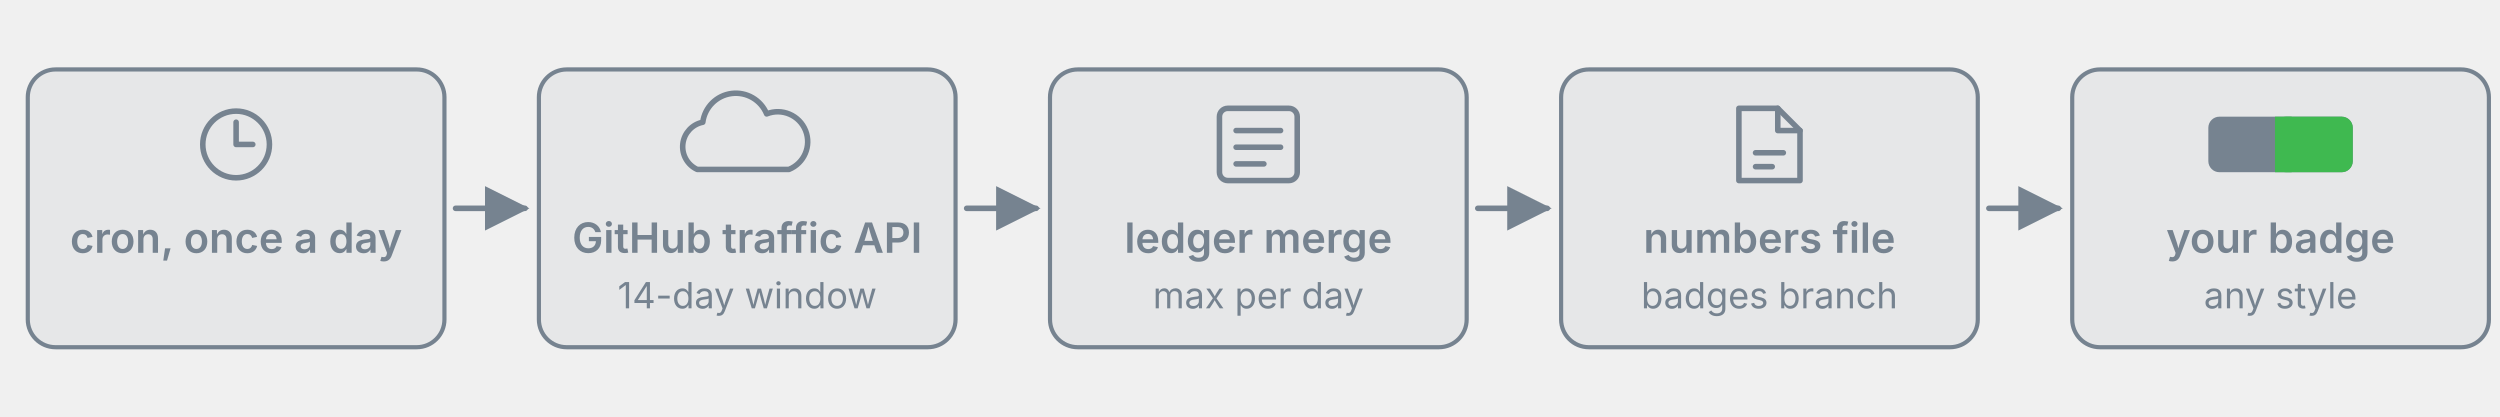
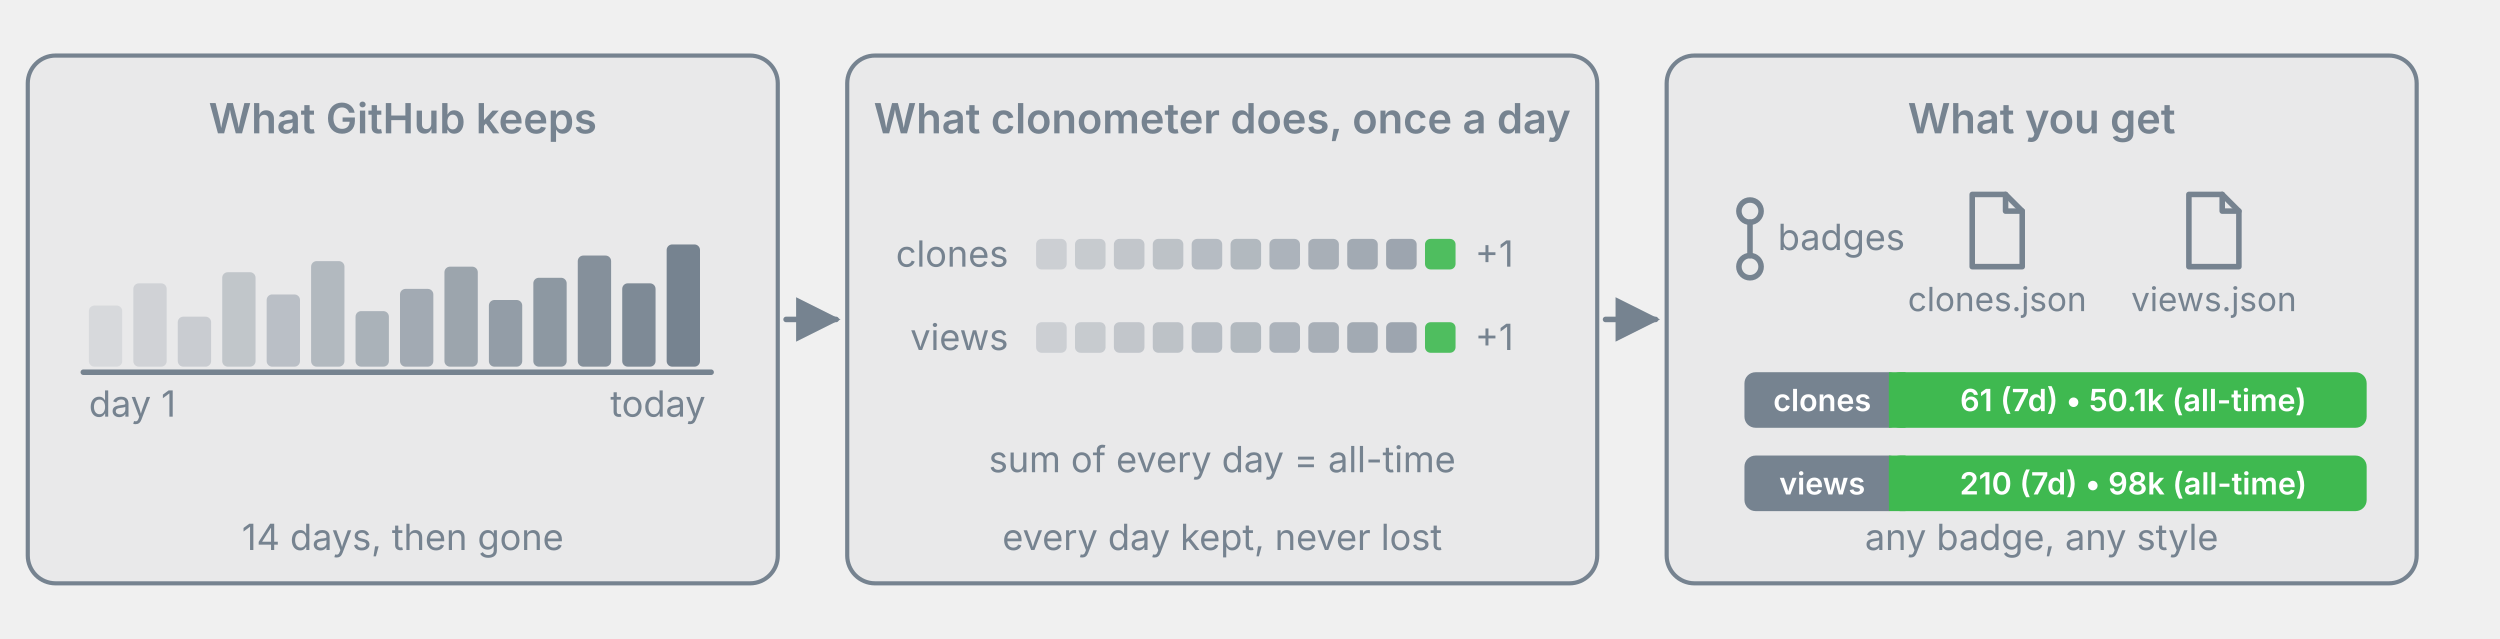
- <svg xmlns="http://www.w3.org/2000/svg" viewBox="0 0 900 150" width="900" height="150" role="img" aria-label="A cron job reads the GitHub traffic API, merges it into a ledger, publishes a numbers file on the badges branch, and your badge reads it">
-   <style>text{font-family:system-ui,-apple-system,"Segoe UI",sans-serif;fill:#768390}.t{font-size:15px;font-weight:600}.s{font-size:13px}.b{fill:#768390;fill-opacity:.08;stroke:#768390;stroke-width:1.5}.g{fill:none;stroke:#768390;stroke-width:2;stroke-linecap:round;stroke-linejoin:round}</style>
+ <svg xmlns="http://www.w3.org/2000/svg" viewBox="0 0 900 230" width="900" height="230" role="img" aria-label="GitHub keeps 14 days of traffic and then drops them; clonometer samples them once a day into a ledger with a row for clones and a row for views, keeping every day; you get two numbers files on a badges branch and any badge you like">
+   <style>text{font-family:system-ui,-apple-system,"Segoe UI",sans-serif;fill:#768390}.t{font-size:15px;font-weight:600}.s{font-size:13px}.xs{font-size:12px}.badge{font-size:11px;fill:#ffffff;font-weight:600}.b{fill:#768390;fill-opacity:.06;stroke:#768390;stroke-width:1.5}.g{fill:none;stroke:#768390;stroke-width:2;stroke-linecap:round;stroke-linejoin:round}</style>
  <defs>
    <marker id="a" viewBox="0 0 10 10" refX="9" refY="5" markerWidth="8" markerHeight="8" orient="auto">
      <path d="M0 0L10 5L0 10z" fill="#768390" />
    </marker>
  </defs>
-   <rect class="b" x="10" y="25" width="150" height="100" rx="10" />
+   <rect class="b" x="10" y="20" width="270" height="190" rx="10" />
+   <text class="t" x="145.0" y="48" text-anchor="middle">What GitHub keeps</text>
+   <rect x="32" y="110" width="12" height="22" rx="2" fill="#768390" fill-opacity="0.15" />
+   <rect x="48" y="102" width="12" height="30" rx="2" fill="#768390" fill-opacity="0.22" />
+   <rect x="64" y="114" width="12" height="18" rx="2" fill="#768390" fill-opacity="0.28" />
+   <rect x="80" y="98" width="12" height="34" rx="2" fill="#768390" fill-opacity="0.35" />
+   <rect x="96" y="106" width="12" height="26" rx="2" fill="#768390" fill-opacity="0.41" />
+   <rect x="112" y="94" width="12" height="38" rx="2" fill="#768390" fill-opacity="0.48" />
+   <rect x="128" y="112" width="12" height="20" rx="2" fill="#768390" fill-opacity="0.54" />
+   <rect x="144" y="104" width="12" height="28" rx="2" fill="#768390" fill-opacity="0.61" />
+   <rect x="160" y="96" width="12" height="36" rx="2" fill="#768390" fill-opacity="0.67" />
+   <rect x="176" y="108" width="12" height="24" rx="2" fill="#768390" fill-opacity="0.74" />
+   <rect x="192" y="100" width="12" height="32" rx="2" fill="#768390" fill-opacity="0.80" />
+   <rect x="208" y="92" width="12" height="40" rx="2" fill="#768390" fill-opacity="0.87" />
+   <rect x="224" y="102" width="12" height="30" rx="2" fill="#768390" fill-opacity="0.93" />
+   <rect x="240" y="88" width="12" height="44" rx="2" fill="#768390" fill-opacity="1.00" />
+   <path class="g" d="M30 134h226" />
+   <text class="s" x="32" y="150" text-anchor="start">day 1</text>
+   <text class="s" x="254" y="150" text-anchor="end">today</text>
+   <text class="s" x="145.0" y="198" text-anchor="middle">14 days, then gone</text>
+   <path class="g" d="M283 115.0h18" marker-end="url(#a)" />
+   <rect class="b" x="305" y="20" width="270" height="190" rx="10" />
+   <text class="t" x="440.0" y="48" text-anchor="middle">What clonometer does, once a day</text>
+   <text class="s" x="363" y="96" text-anchor="end">clones</text>
+   <rect x="373" y="86" width="11" height="11" rx="2" fill="#768390" fill-opacity="0.25" />
+   <rect x="387" y="86" width="11" height="11" rx="2" fill="#768390" fill-opacity="0.30" />
+   <rect x="401" y="86" width="11" height="11" rx="2" fill="#768390" fill-opacity="0.34" />
+   <rect x="415" y="86" width="11" height="11" rx="2" fill="#768390" fill-opacity="0.39" />
+   <rect x="429" y="86" width="11" height="11" rx="2" fill="#768390" fill-opacity="0.43" />
+   <rect x="443" y="86" width="11" height="11" rx="2" fill="#768390" fill-opacity="0.48" />
+   <rect x="457" y="86" width="11" height="11" rx="2" fill="#768390" fill-opacity="0.52" />
+   <rect x="471" y="86" width="11" height="11" rx="2" fill="#768390" fill-opacity="0.57" />
+   <rect x="485" y="86" width="11" height="11" rx="2" fill="#768390" fill-opacity="0.61" />
+   <rect x="499" y="86" width="11" height="11" rx="2" fill="#768390" fill-opacity="0.66" />
+   <rect x="513" y="86" width="11" height="11" rx="2" fill="#3fb950" fill-opacity="0.9" />
+   <text class="s" x="531" y="96" text-anchor="start">+1</text>
+   <text class="s" x="363" y="126" text-anchor="end">views</text>
+   <rect x="373" y="116" width="11" height="11" rx="2" fill="#768390" fill-opacity="0.25" />
+   <rect x="387" y="116" width="11" height="11" rx="2" fill="#768390" fill-opacity="0.30" />
+   <rect x="401" y="116" width="11" height="11" rx="2" fill="#768390" fill-opacity="0.34" />
+   <rect x="415" y="116" width="11" height="11" rx="2" fill="#768390" fill-opacity="0.39" />
+   <rect x="429" y="116" width="11" height="11" rx="2" fill="#768390" fill-opacity="0.43" />
+   <rect x="443" y="116" width="11" height="11" rx="2" fill="#768390" fill-opacity="0.48" />
+   <rect x="457" y="116" width="11" height="11" rx="2" fill="#768390" fill-opacity="0.52" />
+   <rect x="471" y="116" width="11" height="11" rx="2" fill="#768390" fill-opacity="0.57" />
+   <rect x="485" y="116" width="11" height="11" rx="2" fill="#768390" fill-opacity="0.61" />
+   <rect x="499" y="116" width="11" height="11" rx="2" fill="#768390" fill-opacity="0.66" />
+   <rect x="513" y="116" width="11" height="11" rx="2" fill="#3fb950" fill-opacity="0.9" />
+   <text class="s" x="531" y="126" text-anchor="start">+1</text>
+   <text class="s" x="440.0" y="170" text-anchor="middle">sum of every day = all-time</text>
+   <text class="s" x="440.0" y="198" text-anchor="middle">every day kept, never lost</text>
+   <path class="g" d="M578 115.0h18" marker-end="url(#a)" />
+   <rect class="b" x="600" y="20" width="270" height="190" rx="10" />
+   <text class="t" x="735.0" y="48" text-anchor="middle">What you get</text>
  <g class="g">
-     <circle cx="85.0" cy="52" r="12" />
-     <path d="M85.0 44v8h6" />
+     <circle cx="630" cy="76" r="4" />
+     <circle cx="630" cy="96" r="4" />
+     <path d="M630 80v12" />
  </g>
-   <text class="t" x="85.0" y="91" text-anchor="middle">cron, once a day</text>
-   <path class="g" d="M164 75.0h25" marker-end="url(#a)" />
-   <rect class="b" x="194" y="25" width="150" height="100" rx="10" />
-   <path class="g" d="M251.0 61a9 9 0 0 1 2-17a12 12 0 0 1 23-3a9 9 0 0 1 8 20z" />
-   <text class="t" x="269.0" y="91" text-anchor="middle">GitHub traffic API</text>
-   <text class="s" x="269.0" y="111" text-anchor="middle">14-day window</text>
-   <path class="g" d="M348 75.0h25" marker-end="url(#a)" />
-   <rect class="b" x="378" y="25" width="150" height="100" rx="10" />
+   <text class="s" x="640" y="90" text-anchor="start">badges</text>
  <g class="g">
-     <rect x="439.0" y="39" width="28" height="26" rx="3" />
-     <path d="M445.0 47h16M445.0 53h16M445.0 59h10" />
+     <path d="M710 70h12l6 6v20h-18z" />
+     <path d="M722 70v6h6" />
  </g>
-   <text class="t" x="453.0" y="91" text-anchor="middle">ledger merge</text>
-   <text class="s" x="453.0" y="111" text-anchor="middle">max per day</text>
-   <path class="g" d="M532 75.0h25" marker-end="url(#a)" />
-   <rect class="b" x="562" y="25" width="150" height="100" rx="10" />
+   <text class="xs" x="719" y="112" text-anchor="middle">clones.json</text>
  <g class="g">
-     <path d="M626.0 39h14l8 8v18h-22z" />
-     <path d="M640.0 39v8h8" />
-     <path d="M632.0 55h10M632.0 60h6" />
+     <path d="M788 70h12l6 6v20h-18z" />
+     <path d="M800 70v6h6" />
  </g>
-   <text class="t" x="637.0" y="91" text-anchor="middle">numbers file</text>
-   <text class="s" x="637.0" y="111" text-anchor="middle">badges branch</text>
-   <path class="g" d="M716 75.0h25" marker-end="url(#a)" />
-   <rect class="b" x="746" y="25" width="150" height="100" rx="10" />
-   <g>
-     <rect x="795.0" y="42" width="52" height="20" rx="4" fill="#768390" />
-     <rect x="819.0" y="42" width="28" height="20" rx="4" fill="#3fb950" />
-     <rect x="819.0" y="42" width="6" height="20" fill="#3fb950" />
-   </g>
-   <text class="t" x="821.0" y="91" text-anchor="middle">your badge</text>
-   <text class="s" x="821.0" y="111" text-anchor="middle">any style</text>
+   <text class="xs" x="797" y="112" text-anchor="middle">views.json</text>
+   <rect x="628" y="134" width="56" height="20" rx="4" fill="#768390" />
+   <rect x="680" y="134" width="172" height="20" rx="4" fill="#3fb950" />
+   <rect x="680" y="134" width="6" height="20" fill="#3fb950" />
+   <text class="badge" x="656.0" y="148" text-anchor="middle">clones</text>
+   <text class="badge" x="768.0" y="148" text-anchor="middle">61 (7d) • 50.1k (all-time)</text>
+   <rect x="628" y="164" width="56" height="20" rx="4" fill="#768390" />
+   <rect x="680" y="164" width="172" height="20" rx="4" fill="#3fb950" />
+   <rect x="680" y="164" width="6" height="20" fill="#3fb950" />
+   <text class="badge" x="656.0" y="178" text-anchor="middle">views</text>
+   <text class="badge" x="768.0" y="178" text-anchor="middle">210 (7d) • 98k (all-time)</text>
+   <text class="s" x="735.0" y="198" text-anchor="middle">any badge, any style</text>
</svg>
